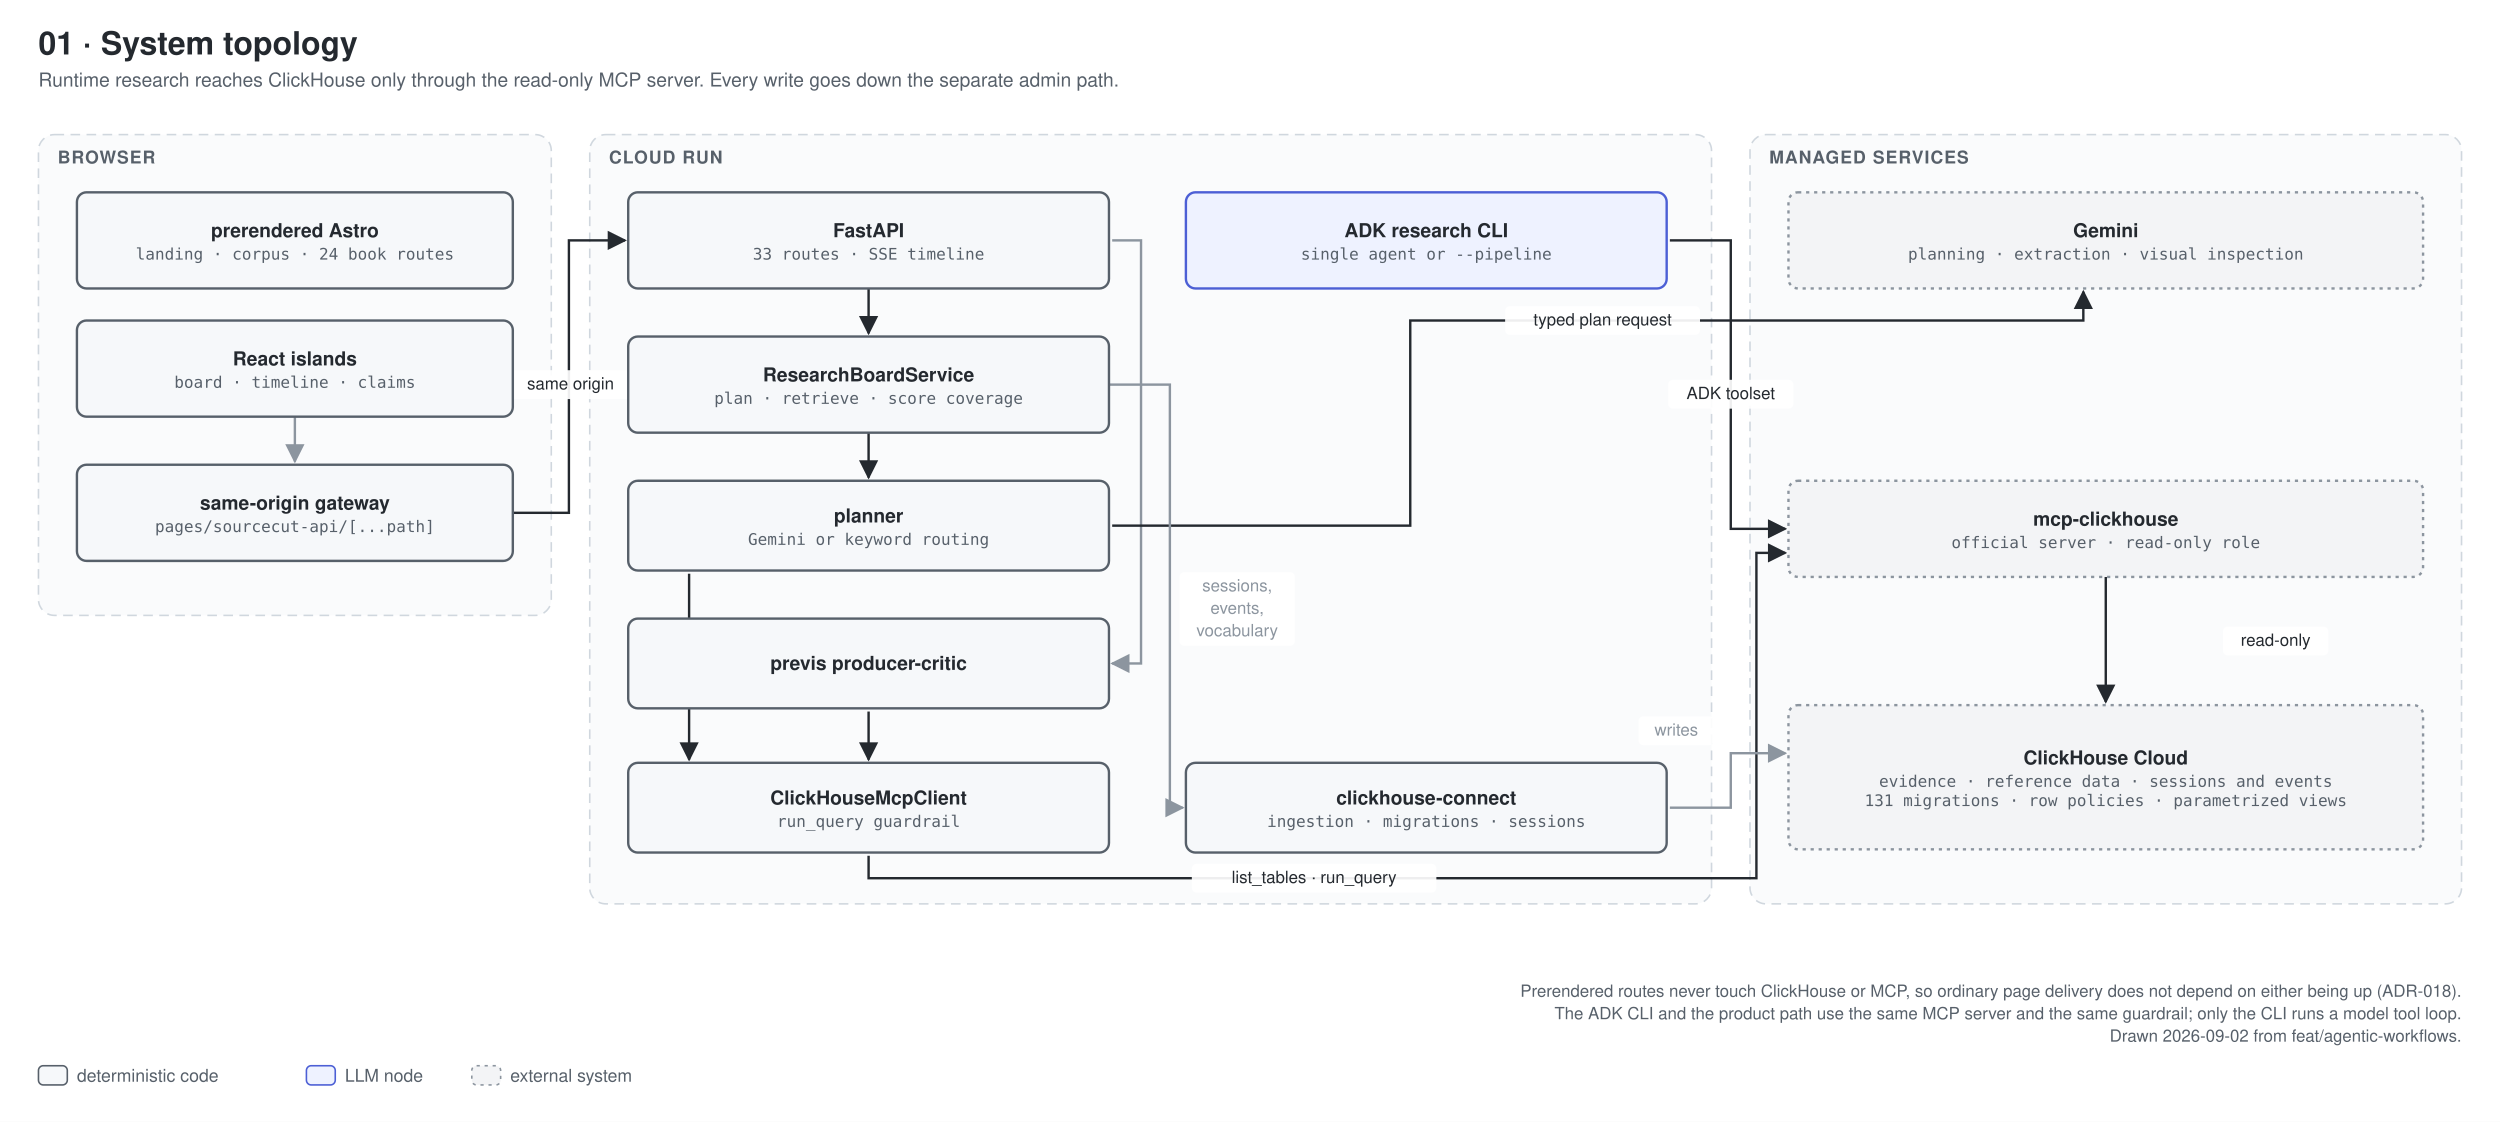
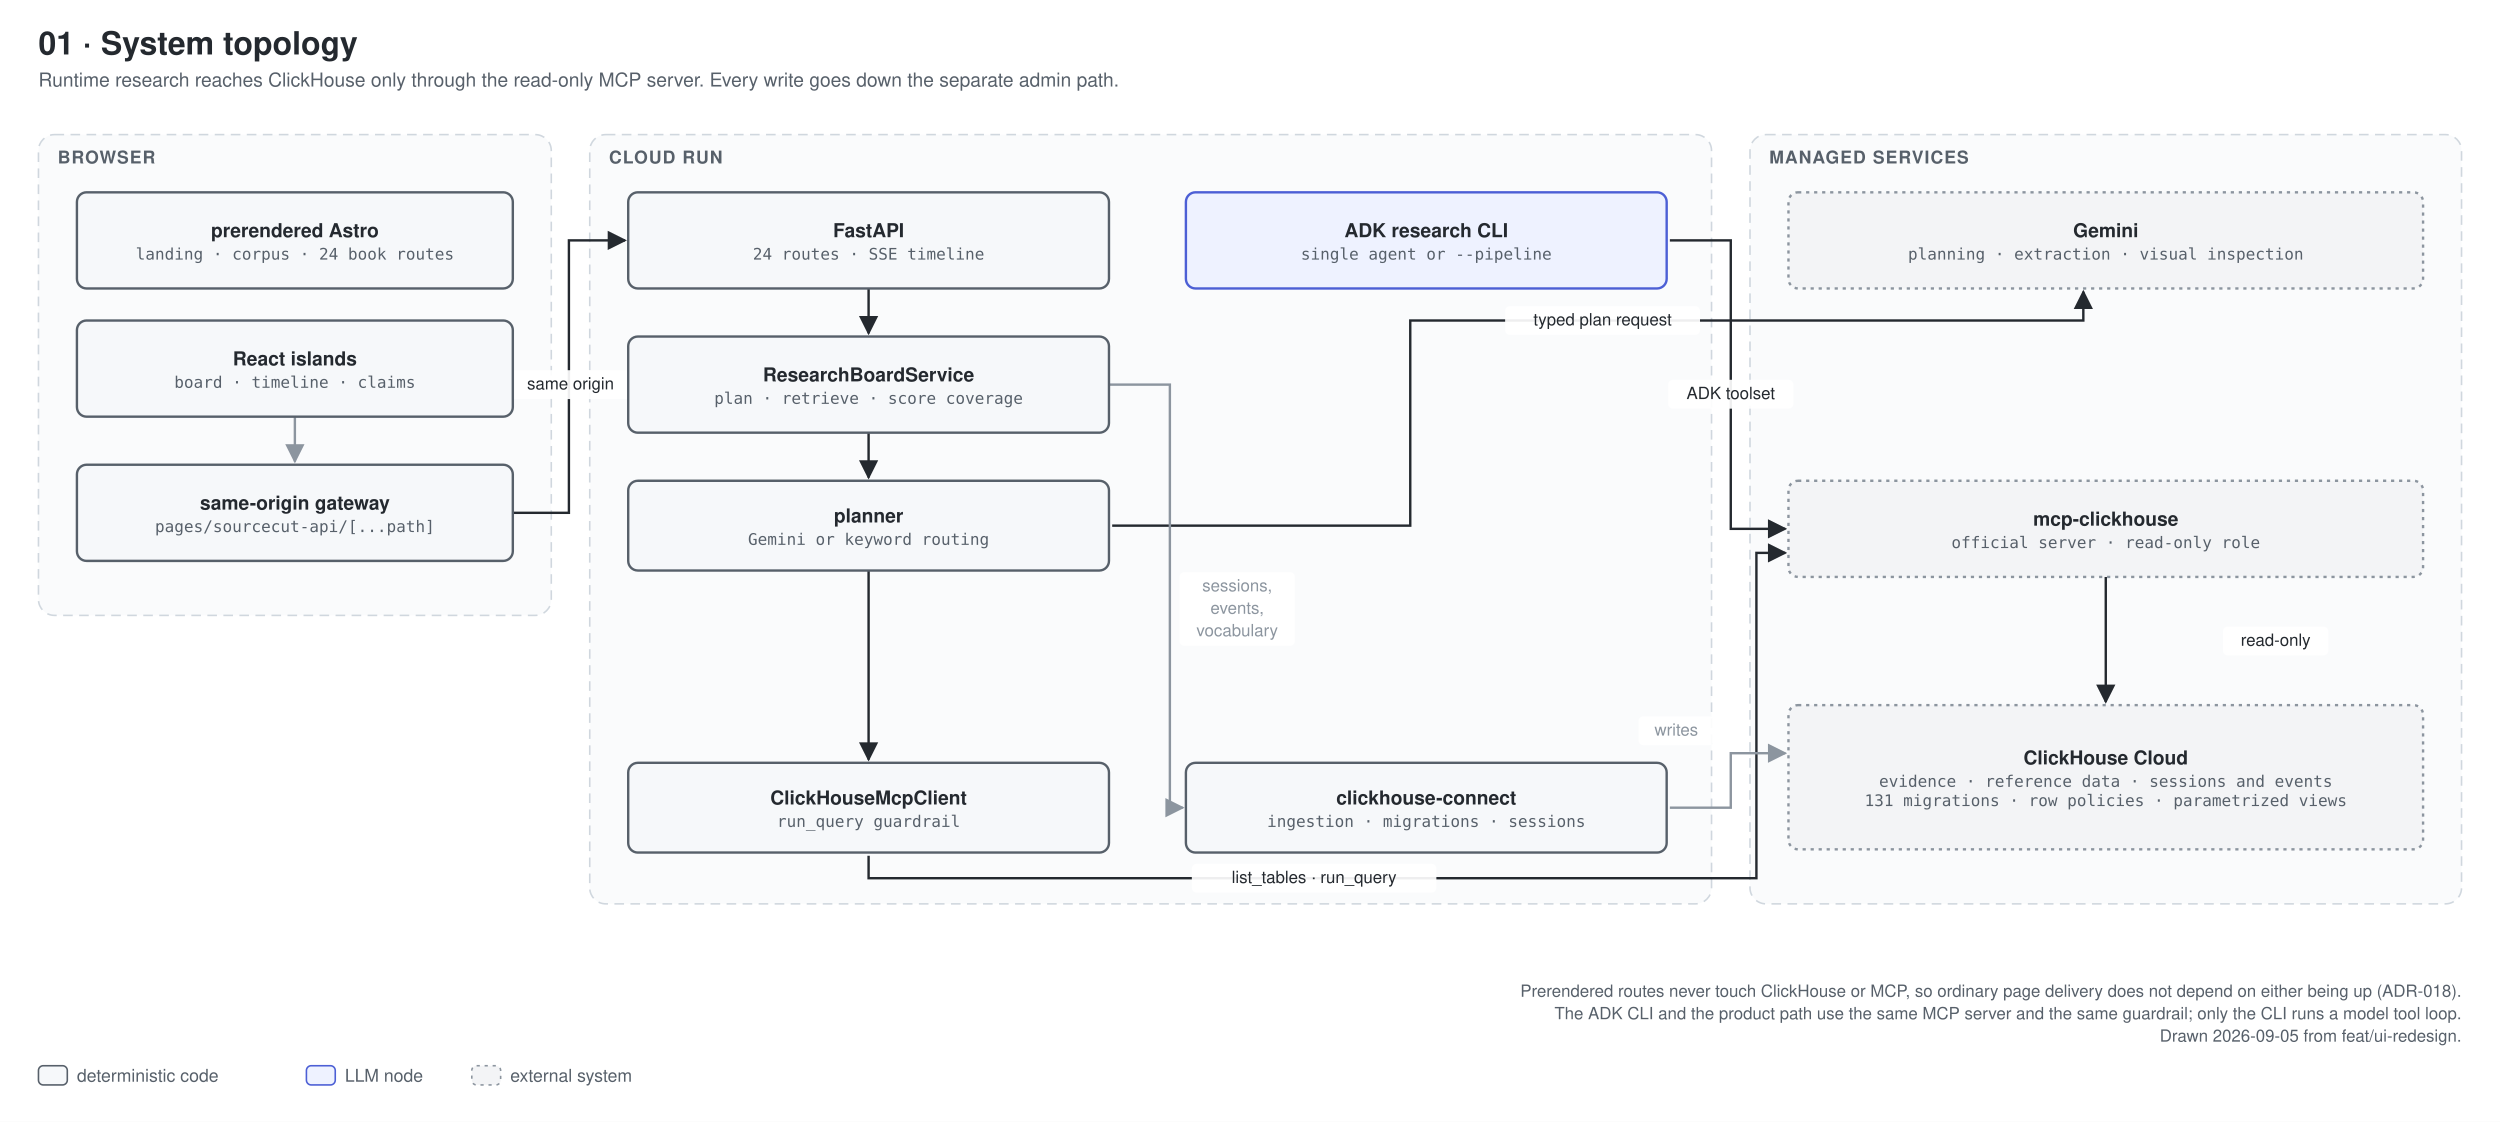
<svg xmlns="http://www.w3.org/2000/svg" viewBox="0 0 1560 700" width="1560" height="700" font-family="-apple-system, BlinkMacSystemFont, 'Segoe UI', Helvetica, Arial, sans-serif" font-size="12" role="img" aria-label="01 · System topology">
  <defs>
    <marker id="arrow" viewBox="0 0 10 10" refX="9" refY="5" markerWidth="8" markerHeight="8" orient="auto-start-reverse">
      <path d="M0,0 L10,5 L0,10 z" fill="#24292f" />
    </marker>
    <marker id="arrow-muted" viewBox="0 0 10 10" refX="9" refY="5" markerWidth="8" markerHeight="8" orient="auto-start-reverse">
      <path d="M0,0 L10,5 L0,10 z" fill="#8c959f" />
    </marker>
    <marker id="arrow-red" viewBox="0 0 10 10" refX="9" refY="5" markerWidth="8" markerHeight="8" orient="auto-start-reverse">
      <path d="M0,0 L10,5 L0,10 z" fill="#cf222e" />
    </marker>
  </defs>
  <rect width="1560" height="700" fill="#ffffff" />
  <text x="24" y="34" font-size="20" font-weight="600" fill="#24292f">01 · System topology</text>
  <text x="24" y="54" font-size="12" fill="#57606a">Runtime research reaches ClickHouse only through the read-only MCP server. Every write goes down the separate admin path.</text>
  <rect x="24" y="84" width="320" height="300" rx="10" fill="#fafbfc" stroke="#d0d7de" stroke-dasharray="6 4" />
  <text x="36" y="102" font-size="11" font-weight="600" fill="#57606a" letter-spacing="0.06em">BROWSER</text>
  <rect x="368" y="84" width="700" height="480" rx="10" fill="#fafbfc" stroke="#d0d7de" stroke-dasharray="6 4" />
  <text x="380" y="102" font-size="11" font-weight="600" fill="#57606a" letter-spacing="0.06em">CLOUD RUN</text>
  <rect x="1092" y="84" width="444" height="480" rx="10" fill="#fafbfc" stroke="#d0d7de" stroke-dasharray="6 4" />
  <text x="1104" y="102" font-size="11" font-weight="600" fill="#57606a" letter-spacing="0.06em">MANAGED SERVICES</text>
  <path d="M184,260 L184,288" fill="none" stroke="#8c959f" stroke-width="1.5" marker-end="url(#arrow-muted)" />
  <path d="M320,320 L355,320 L355,150 L390,150" fill="none" stroke="#24292f" stroke-width="1.5" marker-end="url(#arrow)" />
  <rect x="316.9" y="231" width="78.2" height="18" rx="3" fill="#ffffff" fill-opacity="0.92" />
  <text x="356" y="243" text-anchor="middle" font-size="10.5" fill="#24292f">same origin</text>
  <path d="M542,180 L542,208" fill="none" stroke="#24292f" stroke-width="1.5" marker-end="url(#arrow)" />
  <path d="M542,270 L542,298" fill="none" stroke="#24292f" stroke-width="1.5" marker-end="url(#arrow)" />
-   <path d="M430,358 L430,474" fill="none" stroke="#24292f" stroke-width="1.5" marker-end="url(#arrow)" />
-   <path d="M694,150 L712,150 L712,414 L694,414" fill="none" stroke="#8c959f" stroke-width="1.5" marker-end="url(#arrow-muted)" />
-   <path d="M542,444 L542,474" fill="none" stroke="#24292f" stroke-width="1.5" marker-end="url(#arrow)" />
+   <path d="M542,356 L542,474" fill="none" stroke="#24292f" stroke-width="1.5" marker-end="url(#arrow)" />
  <path d="M694,328 L880,328 L880,200 L1300,200 L1300,182" fill="none" stroke="#24292f" stroke-width="1.5" marker-end="url(#arrow)" />
  <rect x="939.2" y="191" width="121.6" height="18" rx="3" fill="#ffffff" fill-opacity="0.92" />
  <text x="1000" y="203" text-anchor="middle" font-size="10.5" fill="#24292f">typed plan request</text>
  <path d="M1042,150 L1080,150 L1080,330 L1114,330" fill="none" stroke="#24292f" stroke-width="1.5" marker-end="url(#arrow)" />
  <rect x="1040.9" y="237" width="78.2" height="18" rx="3" fill="#ffffff" fill-opacity="0.92" />
  <text x="1080" y="249" text-anchor="middle" font-size="10.5" fill="#24292f">ADK toolset</text>
  <path d="M542,534 L542,548 L1096,548 L1096,345 L1114,345" fill="none" stroke="#24292f" stroke-width="1.5" marker-end="url(#arrow)" />
  <rect x="743.7" y="539" width="152.6" height="18" rx="3" fill="#ffffff" fill-opacity="0.92" />
  <text x="820" y="551" text-anchor="middle" font-size="10.5" fill="#24292f">list_tables · run_query</text>
  <path d="M1314,360 L1314,438" fill="none" stroke="#24292f" stroke-width="1.5" marker-end="url(#arrow)" />
  <rect x="1387.1" y="391" width="65.8" height="18" rx="3" fill="#ffffff" fill-opacity="0.92" />
  <text x="1420" y="403" text-anchor="middle" font-size="10.5" fill="#24292f">read-only</text>
  <path d="M1042,504 L1080,504 L1080,470 L1114,470" fill="none" stroke="#8c959f" stroke-width="1.5" marker-end="url(#arrow-muted)" />
  <rect x="1022.4" y="447" width="47.2" height="18" rx="3" fill="#ffffff" fill-opacity="0.92" />
  <text x="1046" y="459" text-anchor="middle" font-size="10.5" fill="#8c959f">writes</text>
  <path d="M692,240 L730,240 L730,504 L738,504" fill="none" stroke="#8c959f" stroke-width="1.5" marker-end="url(#arrow-muted)" />
  <rect x="736" y="357" width="72" height="46" rx="3" fill="#ffffff" fill-opacity="0.92" />
  <text x="772" y="369" text-anchor="middle" font-size="10.5" fill="#8c959f">sessions,</text>
  <text x="772" y="383" text-anchor="middle" font-size="10.5" fill="#8c959f">events,</text>
  <text x="772" y="397" text-anchor="middle" font-size="10.5" fill="#8c959f">vocabulary</text>
  <rect x="48" y="120" width="272" height="60" rx="6" fill="#f6f8fa" stroke="#57606a" stroke-width="1.5" />
  <text x="184" y="148.0" text-anchor="middle" font-size="12.0" font-weight="600" fill="#24292f">prerendered Astro</text>
  <text x="184" y="162.0" text-anchor="middle" font-size="10.0" fill="#57606a" font-family="ui-monospace, SFMono-Regular, Menlo, monospace">landing · corpus · 24 book routes</text>
  <rect x="48" y="200" width="272" height="60" rx="6" fill="#f6f8fa" stroke="#57606a" stroke-width="1.5" />
  <text x="184" y="228.0" text-anchor="middle" font-size="12.0" font-weight="600" fill="#24292f">React islands</text>
  <text x="184" y="242.0" text-anchor="middle" font-size="10.0" fill="#57606a" font-family="ui-monospace, SFMono-Regular, Menlo, monospace">board · timeline · claims</text>
  <rect x="48" y="290" width="272" height="60" rx="6" fill="#f6f8fa" stroke="#57606a" stroke-width="1.5" />
  <text x="184" y="318.0" text-anchor="middle" font-size="12.0" font-weight="600" fill="#24292f">same-origin gateway</text>
  <text x="184" y="332.0" text-anchor="middle" font-size="10.0" fill="#57606a" font-family="ui-monospace, SFMono-Regular, Menlo, monospace">pages/sourcecut-api/[...path]</text>
  <rect x="392" y="120" width="300" height="60" rx="6" fill="#f6f8fa" stroke="#57606a" stroke-width="1.5" />
  <text x="542" y="148.0" text-anchor="middle" font-size="12.0" font-weight="600" fill="#24292f">FastAPI</text>
-   <text x="542" y="162.0" text-anchor="middle" font-size="10.0" fill="#57606a" font-family="ui-monospace, SFMono-Regular, Menlo, monospace">33 routes · SSE timeline</text>
+   <text x="542" y="162.0" text-anchor="middle" font-size="10.0" fill="#57606a" font-family="ui-monospace, SFMono-Regular, Menlo, monospace">24 routes · SSE timeline</text>
  <rect x="392" y="210" width="300" height="60" rx="6" fill="#f6f8fa" stroke="#57606a" stroke-width="1.5" />
  <text x="542" y="238.0" text-anchor="middle" font-size="12.0" font-weight="600" fill="#24292f">ResearchBoardService</text>
  <text x="542" y="252.0" text-anchor="middle" font-size="10.0" fill="#57606a" font-family="ui-monospace, SFMono-Regular, Menlo, monospace">plan · retrieve · score coverage</text>
  <rect x="392" y="300" width="300" height="56" rx="6" fill="#f6f8fa" stroke="#57606a" stroke-width="1.5" />
  <text x="542" y="326.0" text-anchor="middle" font-size="12.0" font-weight="600" fill="#24292f">planner</text>
  <text x="542" y="340.0" text-anchor="middle" font-size="10.0" fill="#57606a" font-family="ui-monospace, SFMono-Regular, Menlo, monospace">Gemini or keyword routing</text>
-   <rect x="392" y="386" width="300" height="56" rx="6" fill="#f6f8fa" stroke="#57606a" stroke-width="1.5" />
-   <text x="542" y="418.0" text-anchor="middle" font-size="12.0" font-weight="600" fill="#24292f">previs producer-critic</text>
  <rect x="392" y="476" width="300" height="56" rx="6" fill="#f6f8fa" stroke="#57606a" stroke-width="1.5" />
  <text x="542" y="502.0" text-anchor="middle" font-size="12.0" font-weight="600" fill="#24292f">ClickHouseMcpClient</text>
  <text x="542" y="516.0" text-anchor="middle" font-size="10.0" fill="#57606a" font-family="ui-monospace, SFMono-Regular, Menlo, monospace">run_query guardrail</text>
  <rect x="740" y="120" width="300" height="60" rx="6" fill="#eef2ff" stroke="#4c5fd5" stroke-width="1.5" />
  <text x="890" y="148.0" text-anchor="middle" font-size="12.0" font-weight="600" fill="#24292f">ADK research CLI</text>
  <text x="890" y="162.0" text-anchor="middle" font-size="10.0" fill="#57606a" font-family="ui-monospace, SFMono-Regular, Menlo, monospace">single agent or --pipeline</text>
  <rect x="740" y="476" width="300" height="56" rx="6" fill="#f6f8fa" stroke="#57606a" stroke-width="1.5" />
  <text x="890" y="502.0" text-anchor="middle" font-size="12.0" font-weight="600" fill="#24292f">clickhouse-connect</text>
  <text x="890" y="516.0" text-anchor="middle" font-size="10.0" fill="#57606a" font-family="ui-monospace, SFMono-Regular, Menlo, monospace">ingestion · migrations · sessions</text>
  <rect x="1116" y="120" width="396" height="60" rx="6" fill="#f3f4f6" stroke="#8c959f" stroke-width="1.5" stroke-dasharray="2 3" />
  <text x="1314" y="148.0" text-anchor="middle" font-size="12.0" font-weight="600" fill="#24292f">Gemini</text>
  <text x="1314" y="162.0" text-anchor="middle" font-size="10.0" fill="#57606a" font-family="ui-monospace, SFMono-Regular, Menlo, monospace">planning · extraction · visual inspection</text>
  <rect x="1116" y="300" width="396" height="60" rx="6" fill="#f3f4f6" stroke="#8c959f" stroke-width="1.5" stroke-dasharray="2 3" />
  <text x="1314" y="328.0" text-anchor="middle" font-size="12.0" font-weight="600" fill="#24292f">mcp-clickhouse</text>
  <text x="1314" y="342.0" text-anchor="middle" font-size="10.0" fill="#57606a" font-family="ui-monospace, SFMono-Regular, Menlo, monospace">official server · read-only role</text>
  <rect x="1116" y="440" width="396" height="90" rx="6" fill="#f3f4f6" stroke="#8c959f" stroke-width="1.5" stroke-dasharray="2 3" />
  <text x="1314" y="477.0" text-anchor="middle" font-size="12.0" font-weight="600" fill="#24292f">ClickHouse Cloud</text>
  <text x="1314" y="491.0" text-anchor="middle" font-size="10.0" fill="#57606a" font-family="ui-monospace, SFMono-Regular, Menlo, monospace">evidence · reference data · sessions and events</text>
  <text x="1314" y="503.0" text-anchor="middle" font-size="10.0" fill="#57606a" font-family="ui-monospace, SFMono-Regular, Menlo, monospace">131 migrations · row policies · parametrized views</text>
  <rect x="24" y="665" width="18" height="12" rx="3" fill="#f6f8fa" stroke="#57606a" />
  <text x="48" y="675" font-size="11" fill="#57606a">deterministic code</text>
  <rect x="191.2" y="665" width="18" height="12" rx="3" fill="#eef2ff" stroke="#4c5fd5" />
  <text x="215.2" y="675" font-size="11" fill="#57606a">LLM node</text>
  <rect x="294.4" y="665" width="18" height="12" rx="3" fill="#f3f4f6" stroke="#8c959f" stroke-dasharray="2 3" />
  <text x="318.4" y="675" font-size="11" fill="#57606a">external system</text>
  <text x="1536" y="622" text-anchor="end" font-size="10.5" fill="#57606a">Prerendered routes never touch ClickHouse or MCP, so ordinary page delivery does not depend on either being up (ADR-018).</text>
  <text x="1536" y="636" text-anchor="end" font-size="10.5" fill="#57606a">The ADK CLI and the product path use the same MCP server and the same guardrail; only the CLI runs a model tool loop.</text>
-   <text x="1536" y="650" text-anchor="end" font-size="10.5" fill="#57606a">Drawn 2026-09-02 from feat/agentic-workflows.</text>
+   <text x="1536" y="650" text-anchor="end" font-size="10.5" fill="#57606a">Drawn 2026-09-05 from feat/ui-redesign.</text>
</svg>
